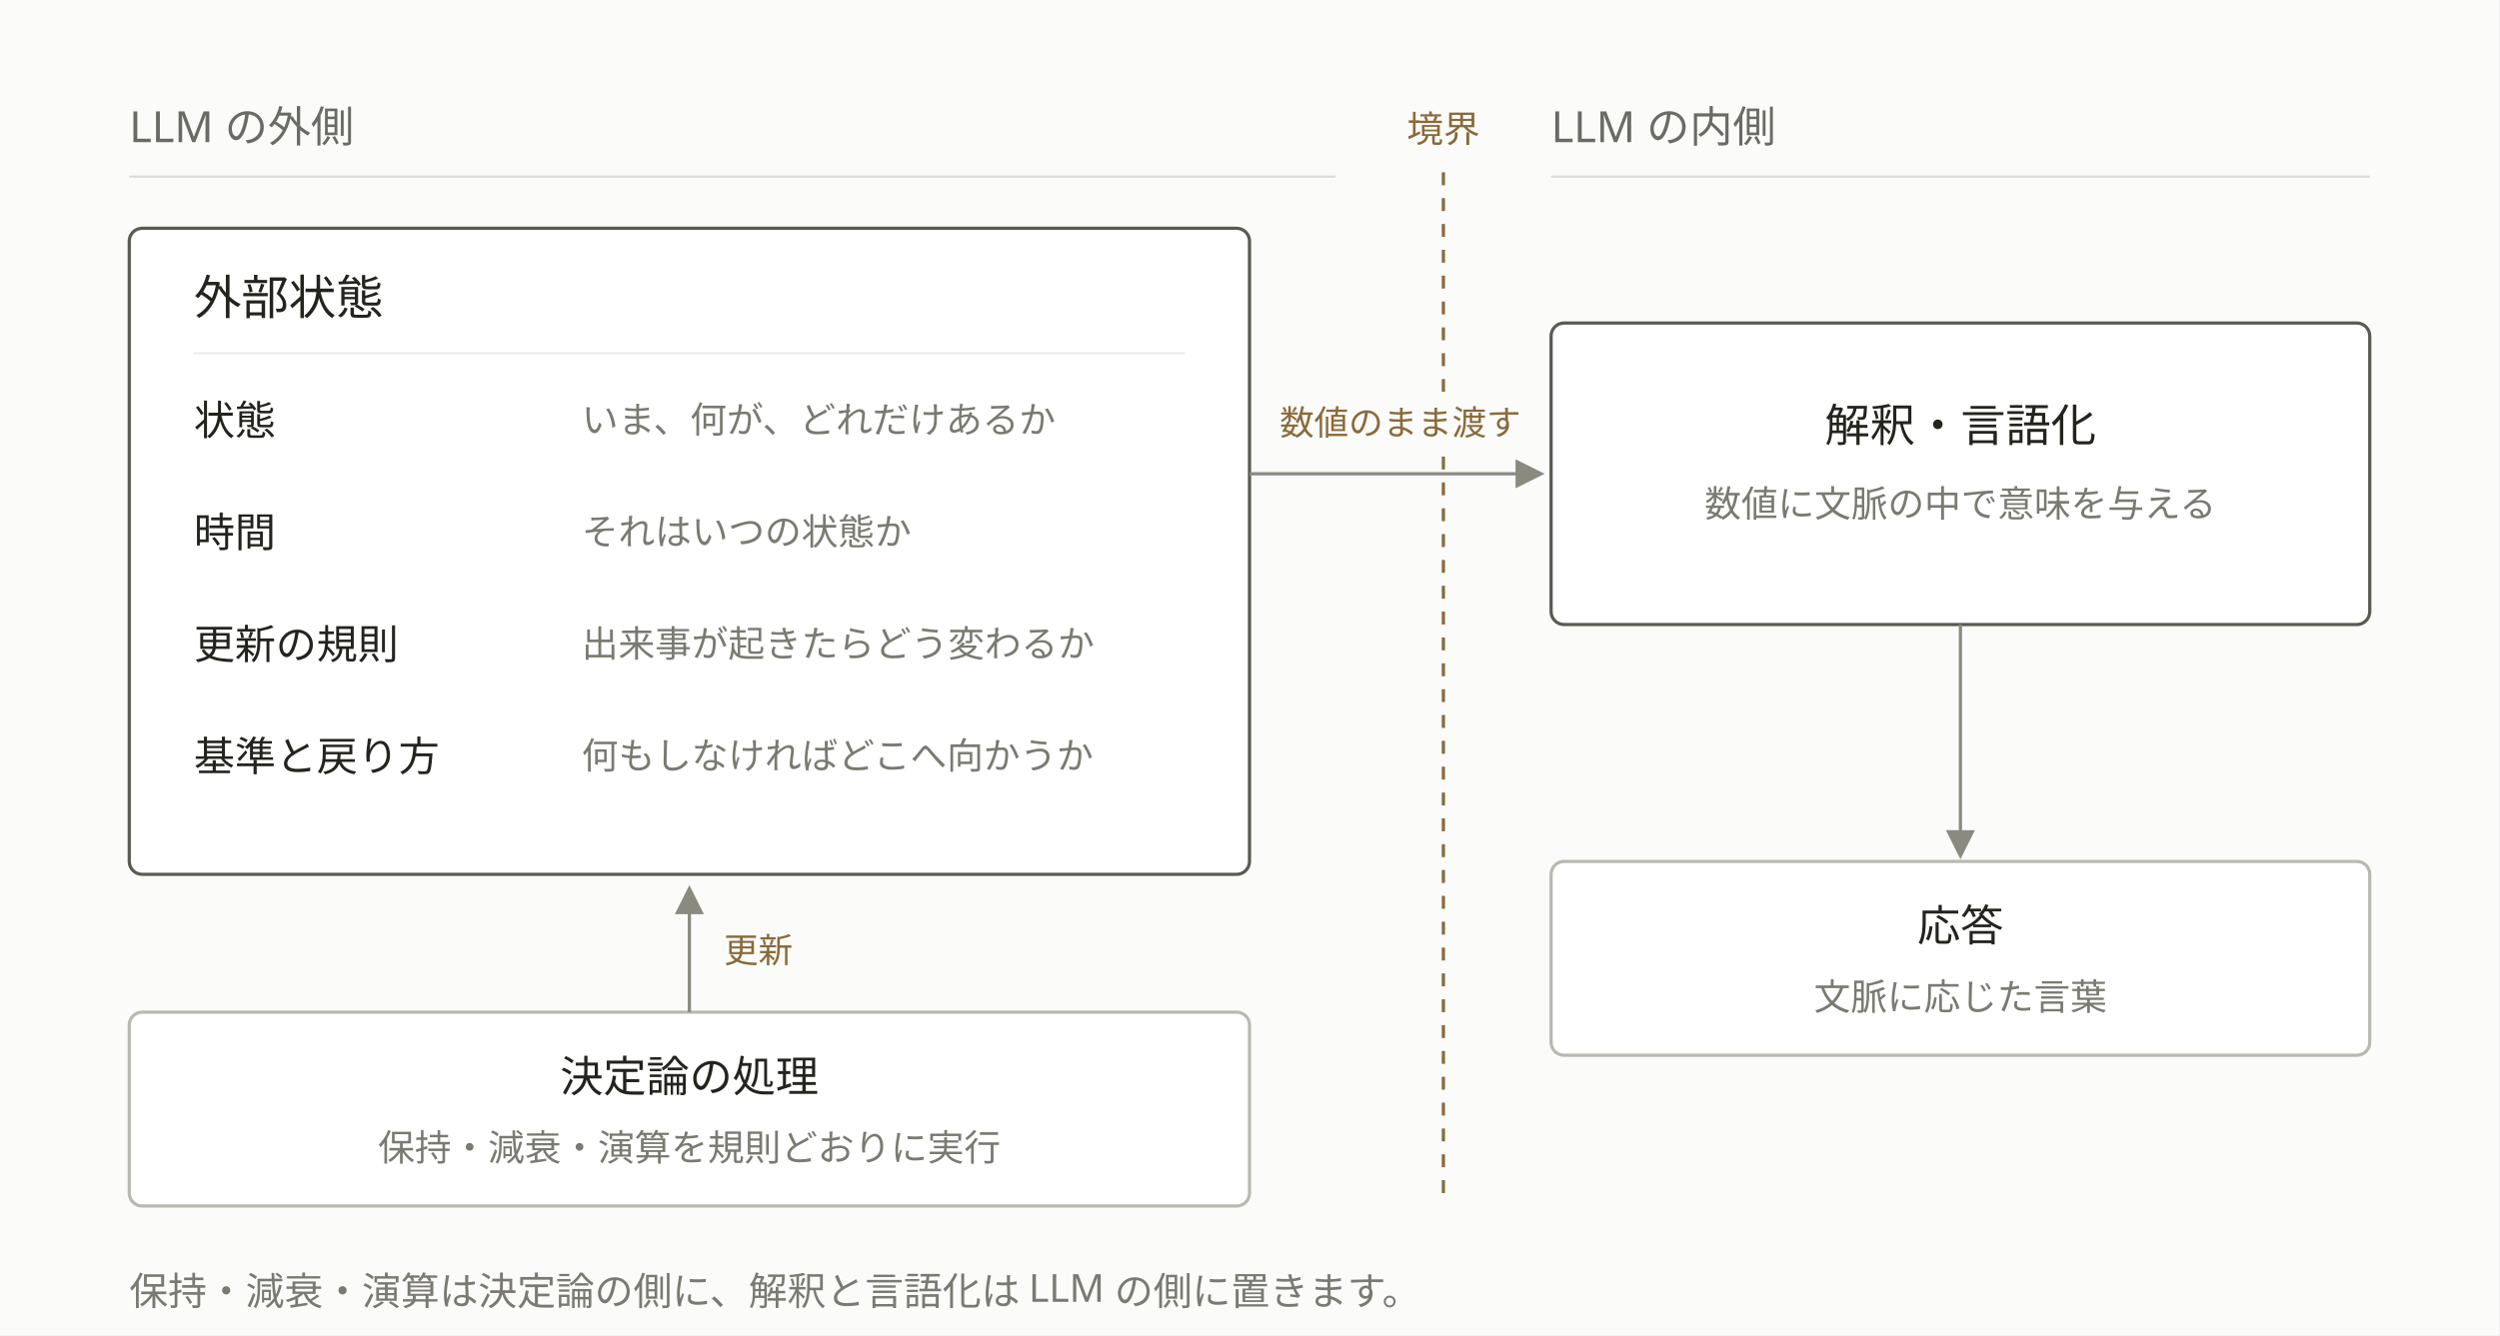
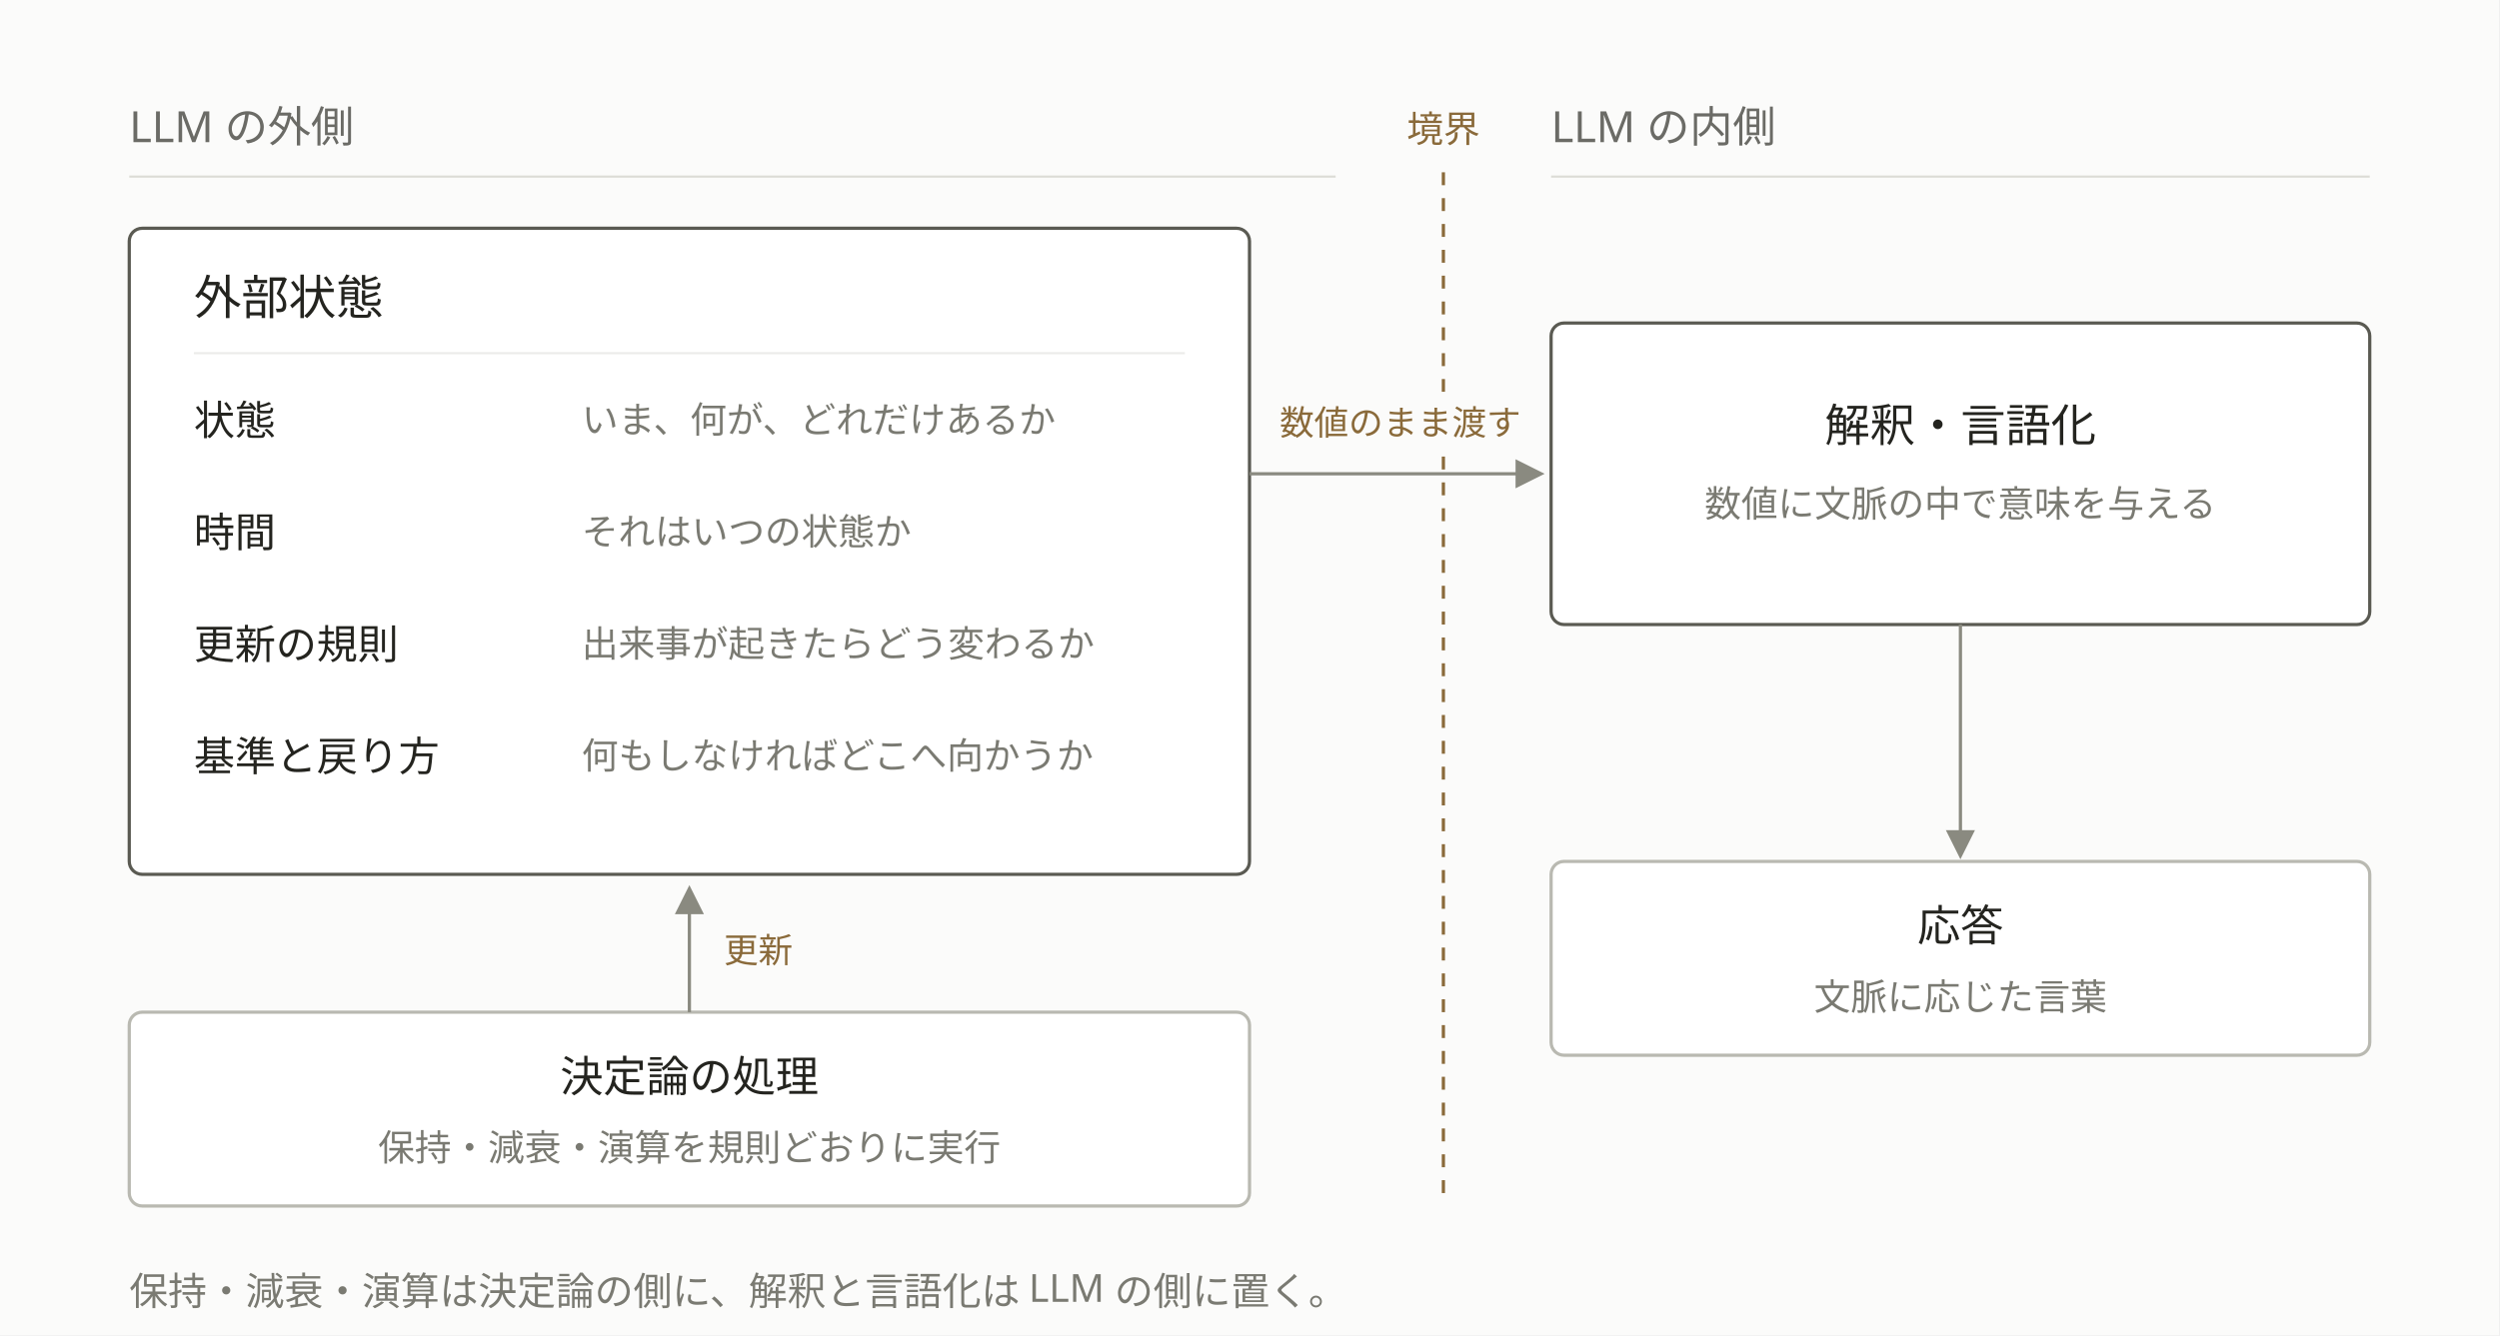
<svg xmlns="http://www.w3.org/2000/svg" width="1160" height="620" viewBox="0 0 1160 620" font-family="'Hiragino Sans','Hiragino Kaku Gothic ProN','Noto Sans JP',sans-serif">
  <rect width="1160" height="620" fill="#fbfbfa" />
  <defs>
    <marker id="a" markerWidth="9" markerHeight="9" refX="7" refY="4.5" orient="auto">
      <path d="M0,0 L9,4.5 L0,9 z" fill="#8a8a80" />
    </marker>
  </defs>
  <text x="60" y="66" font-size="20" fill="#6b6b66">LLM の外側</text>
  <line x1="60" y1="82" x2="620" y2="82" stroke="#dcdcd6" stroke-width="1" />
  <text x="720" y="66" font-size="20" fill="#6b6b66">LLM の内側</text>
  <line x1="720" y1="82" x2="1100" y2="82" stroke="#dcdcd6" stroke-width="1" />
  <text x="670" y="66" font-size="17" fill="#8a6a3a" text-anchor="middle">境界</text>
  <line x1="670" y1="80" x2="670" y2="560" stroke="#8a6a3a" stroke-width="1.5" stroke-dasharray="6,6" />
  <rect x="60" y="106" width="520" height="300" rx="6" fill="#ffffff" stroke="#5a5a52" stroke-width="1.5" />
  <text x="90" y="146" font-size="22" fill="#24241f">外部状態</text>
  <line x1="90" y1="164" x2="550" y2="164" stroke="#ececea" stroke-width="1" />
  <text x="90" y="202" font-size="19" fill="#24241f">状態</text>
  <text x="270" y="201" font-size="17" fill="#7a7a72">いま、何が、どれだけあるか</text>
  <text x="90" y="254" font-size="19" fill="#24241f">時間</text>
  <text x="270" y="253" font-size="17" fill="#7a7a72">それはいつの状態か</text>
  <text x="90" y="306" font-size="19" fill="#24241f">更新の規則</text>
  <text x="270" y="305" font-size="17" fill="#7a7a72">出来事が起きたらどう変わるか</text>
  <text x="90" y="358" font-size="19" fill="#24241f">基準と戻り方</text>
  <text x="270" y="357" font-size="17" fill="#7a7a72">何もしなければどこへ向かうか</text>
  <rect x="60" y="470" width="520" height="90" rx="6" fill="#ffffff" stroke="#b9b9b1" stroke-width="1.5" />
  <text x="320" y="507" font-size="20" fill="#24241f" text-anchor="middle">決定論の処理</text>
  <text x="320" y="539" font-size="17" fill="#7a7a72" text-anchor="middle">保持・減衰・演算を規則どおりに実行</text>
  <line x1="320" y1="470" x2="320" y2="414" stroke="#8a8a80" stroke-width="1.5" marker-end="url(#a)" />
  <text x="336" y="447" font-size="16" fill="#8a6a3a">更新</text>
  <rect x="582" y="182" width="140" height="26" fill="#fbfbfa" />
  <line x1="580" y1="220" x2="714" y2="220" stroke="#8a8a80" stroke-width="1.5" marker-end="url(#a)" />
  <text x="650" y="202" font-size="16" fill="#8a6a3a" text-anchor="middle">数値のまま渡す</text>
  <rect x="720" y="150" width="380" height="140" rx="6" fill="#ffffff" stroke="#5a5a52" stroke-width="1.5" />
  <text x="910" y="205" font-size="21" fill="#24241f" text-anchor="middle">解釈・言語化</text>
  <text x="910" y="240" font-size="17" fill="#7a7a72" text-anchor="middle">数値に文脈の中で意味を与える</text>
  <line x1="910" y1="290" x2="910" y2="396" stroke="#8a8a80" stroke-width="1.5" marker-end="url(#a)" />
  <rect x="720" y="400" width="380" height="90" rx="6" fill="#ffffff" stroke="#b9b9b1" stroke-width="1.5" />
  <text x="910" y="437" font-size="20" fill="#24241f" text-anchor="middle">応答</text>
  <text x="910" y="469" font-size="17" fill="#7a7a72" text-anchor="middle">文脈に応じた言葉</text>
-   <text x="60" y="606" font-size="18" fill="#7a7a72">保持・減衰・演算は決定論の側に、解釈と言語化は LLM の側に置きます。</text>
+   <text x="60" y="606" font-size="18" fill="#7a7a72">保持・減衰・演算は決定論の側に、解釈と言語化は LLM の側に置く。</text>
</svg>
